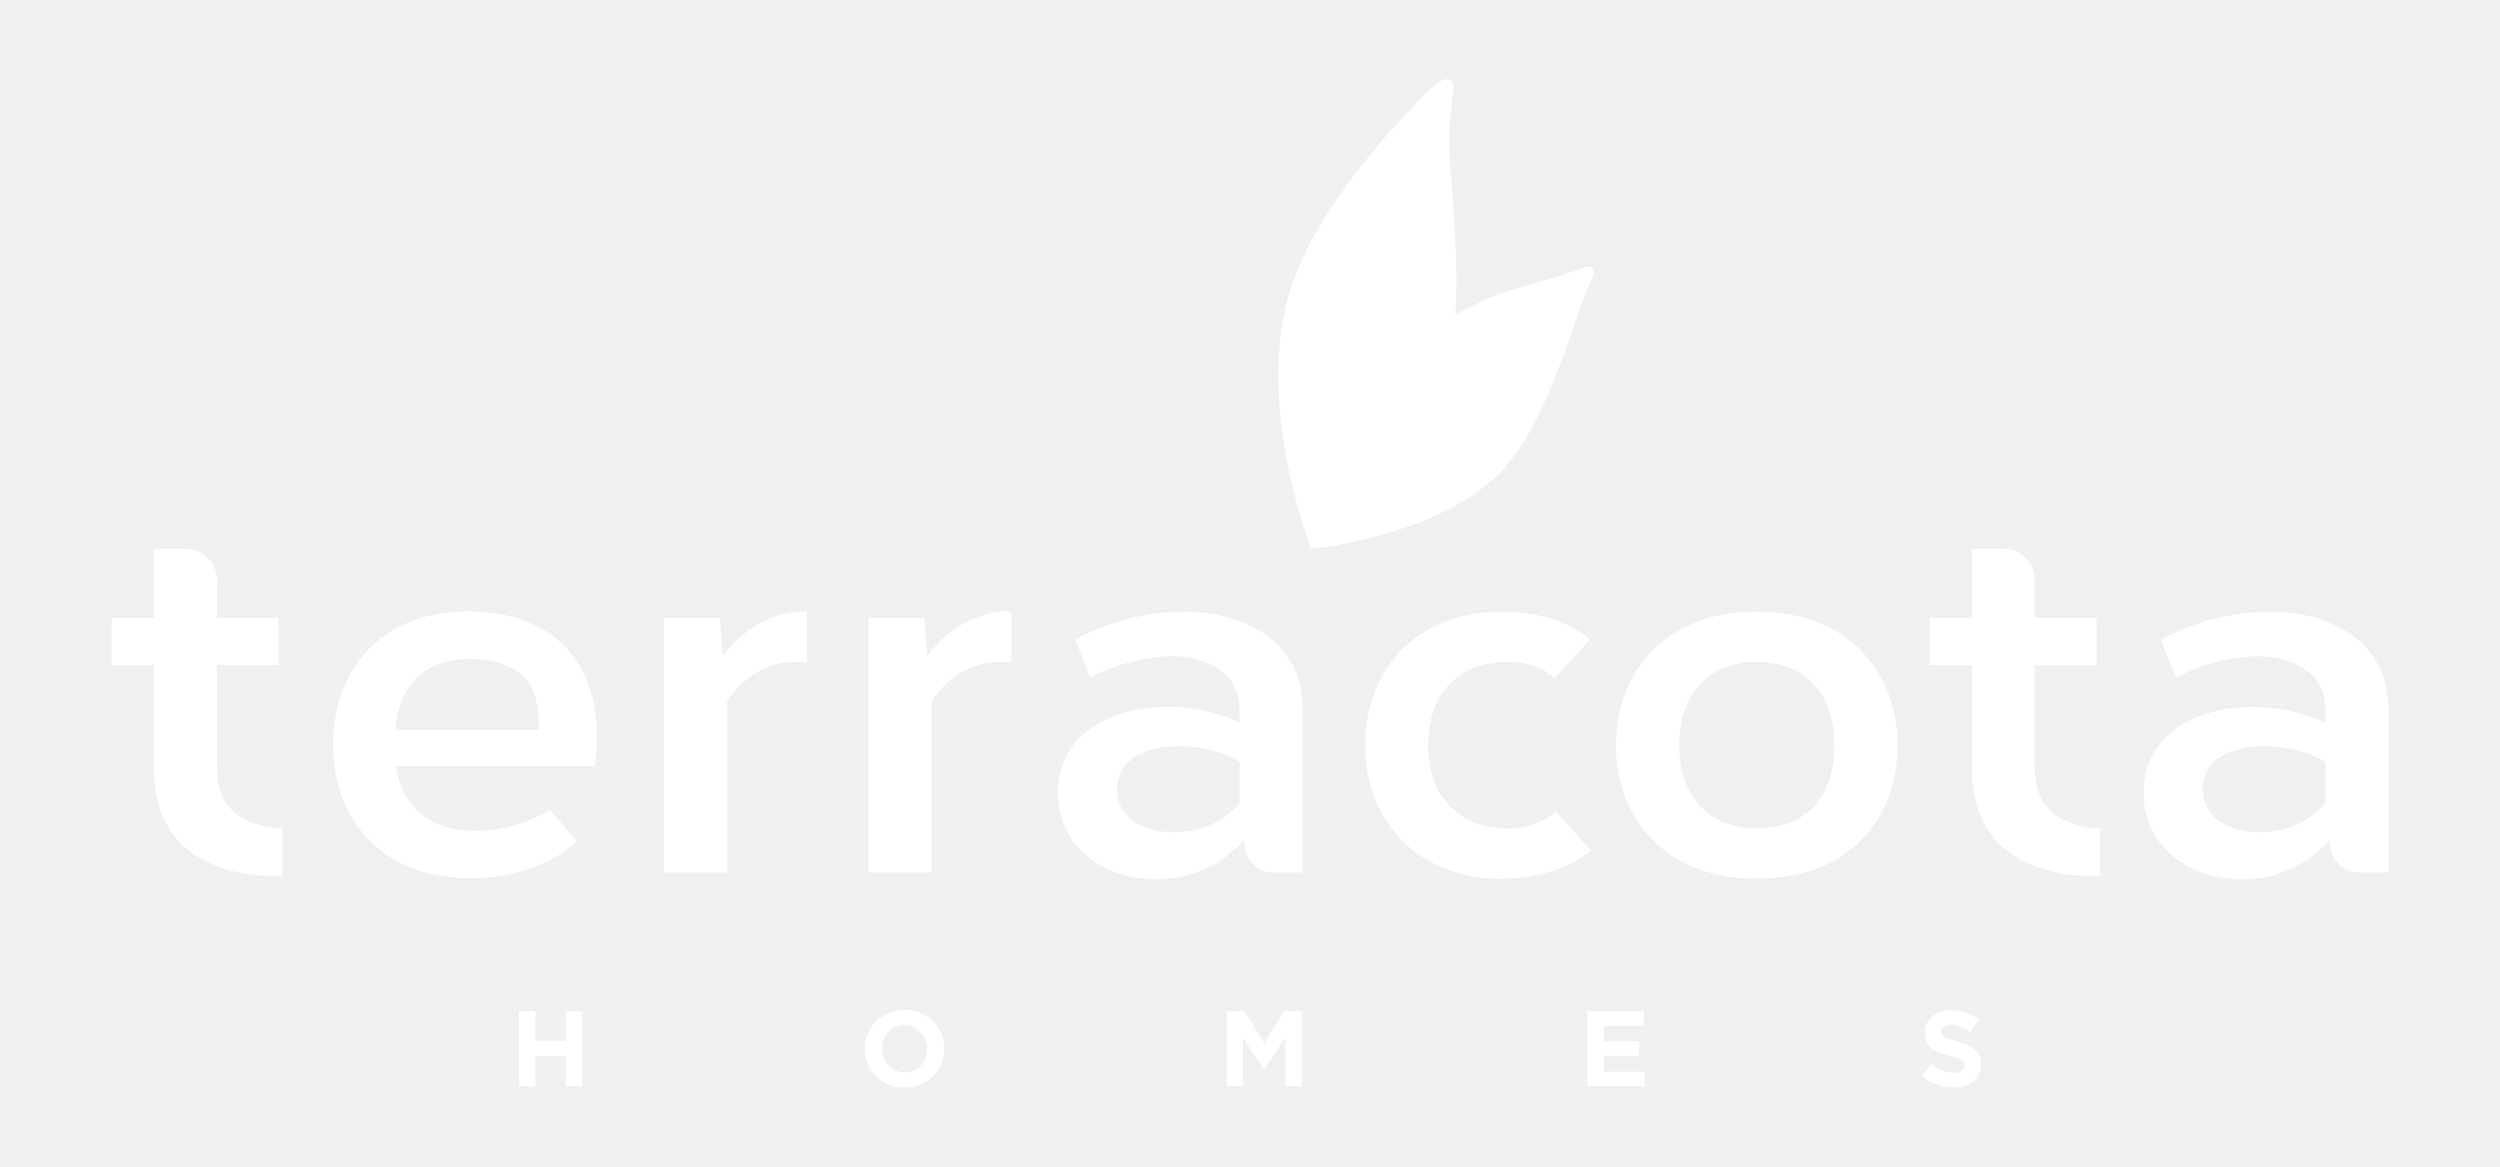
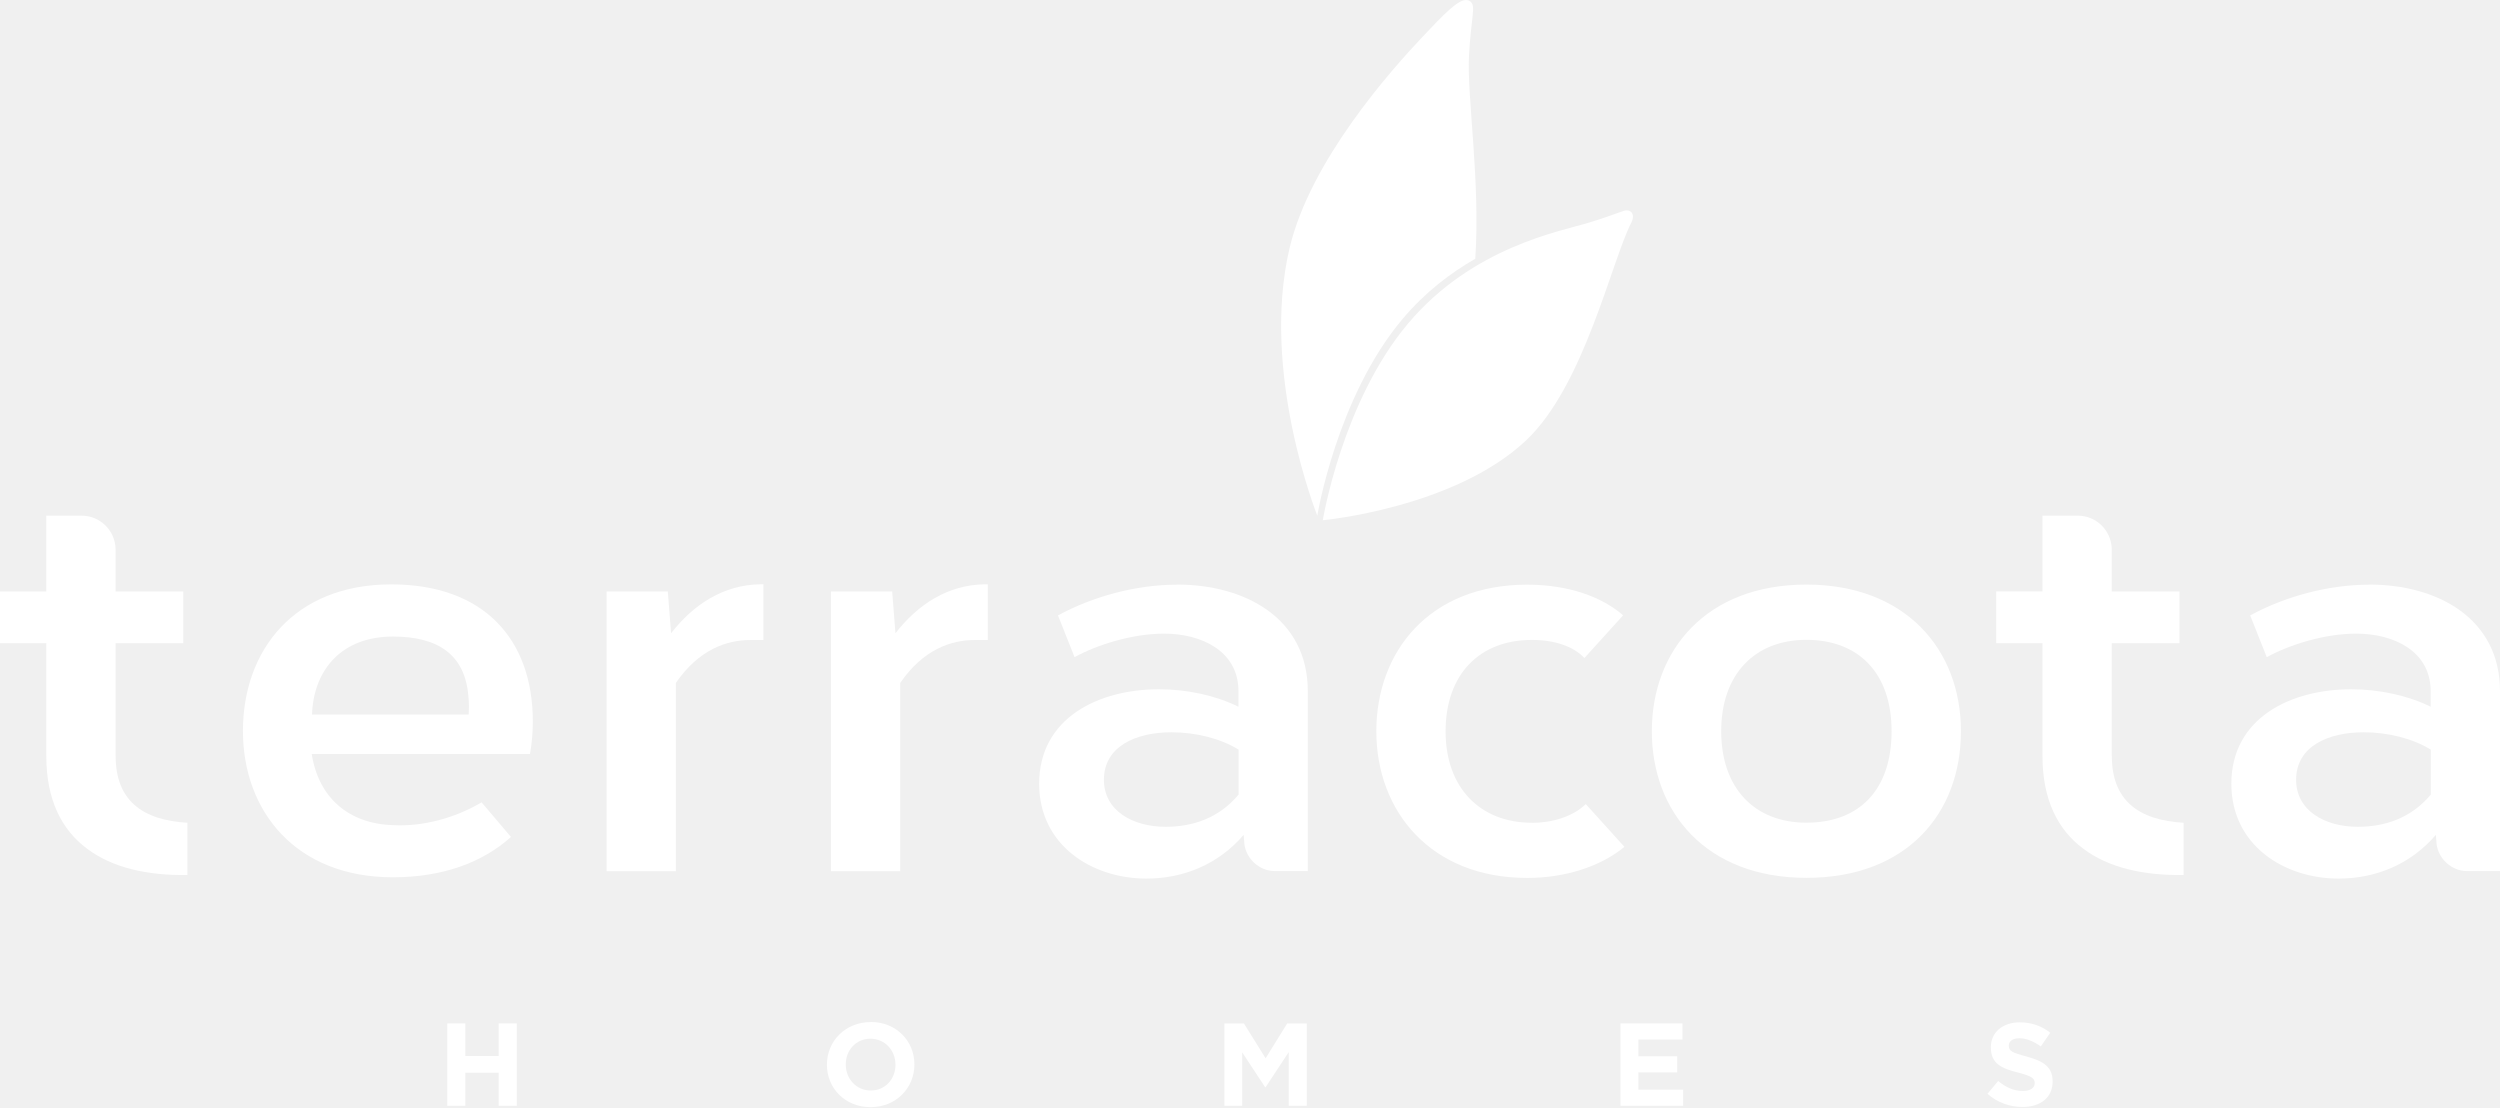
- <svg xmlns="http://www.w3.org/2000/svg" id="Capa_1" viewBox="0 0 300 140" version="1.1">
+ <svg xmlns="http://www.w3.org/2000/svg" id="Capa_1" viewBox="0 0 201.954 89.438" version="1.1" width="201.954" height="89.438" xml:space="preserve">
  <defs id="defs194">
    <style id="style189">.cls-1{fill:#7b6756;}.cls-2{fill:#993921;}.cls-3{clip-path:url(#clippath);}.cls-4{fill:#d35842;}.cls-5{fill:none;}.cls-6{fill:#d6a64b;}</style>
-     <clipPath id="clippath">
-       <path class="cls-5" d="m168.88,13.5c-3.45,3.65-12.3,13.55-14.56,23.12-3.21,13.62,3.03,29.24,3.03,29.24,0,0,9.28-5.13,15.09-18.03,4.36-9.68,1.16-25.89,1.49-32.22.23-4.34.79-5.46.13-5.97-.13-.1-.28-.15-.44-.15-.97,0-2.53,1.65-4.74,4" id="path191" />
+     <style id="style189-8">.cls-1{fill:#7b6756;}.cls-2{fill:#993921;}.cls-3{clip-path:url(#clippath);}.cls-4{fill:#d35842;}.cls-5{fill:none;}.cls-6{fill:#d6a64b;}</style>
+     <clipPath id="clippath-0">
+       <path class="cls-5" d="m 168.88,13.5 c -3.45,3.65 -12.3,13.55 -14.56,23.12 -3.21,13.62 3.03,29.24 3.03,29.24 0,0 9.28,-5.13 15.09,-18.03 4.36,-9.68 1.16,-25.89 1.49,-32.22 0.23,-4.34 0.79,-5.46 0.13,-5.97 -0.13,-0.1 -0.28,-0.15 -0.44,-0.15 -0.97,0 -2.53,1.65 -4.74,4" id="path191-9" />
+     </clipPath>
+     <clipPath clipPathUnits="userSpaceOnUse" id="clipPath5544">
+       <g id="g5548">
+         <path class="cls-5" d="m 155.48,3.995 c -3.45,3.65 -12.3,13.55 -14.56,23.12 -3.21,13.62 3.03,29.24 3.03,29.24 0,0 9.28,-5.13 15.09,-18.03 4.36,-9.68 1.16,-25.89 1.49,-32.22 0.23,-4.34 0.79,-5.46 0.13,-5.97 -0.13,-0.1 -0.28,-0.15 -0.44,-0.15 -0.97,0 -2.53,1.65 -4.74,4" id="path5546" />
+       </g>
    </clipPath>
  </defs>
-   <path class="cls-4" d="m157.36,65.86s2.12-12.95,9.32-21.5c7.07-8.39,16.66-10.07,19.82-11.04,2.03-.62,2.91-1,3.76-1.27.73-.23,1.31.33.81,1.3-2.19,4.28-5.15,17.83-11.52,23.81-7.85,7.37-22.2,8.7-22.2,8.7" id="path196" style="fill:#ffffff" />
-   <path class="cls-6" d="m157.36,65.86s-6.25-15.62-3.03-29.24c2.26-9.57,11.11-19.47,14.56-23.12,2.59-2.74,4.28-4.53,5.18-3.85.67.5.1,1.63-.13,5.97-.34,6.33,2.87,22.54-1.49,32.22-5.81,12.9-15.09,18.03-15.09,18.03" id="path198" style="fill:#ffffff" />
-   <g class="cls-3" clip-path="url(#clippath)" id="g202" style="fill:#ffffff">
-     <path class="cls-2" d="m157.36,65.86s2.12-12.95,9.32-21.5c7.07-8.39,16.66-10.07,19.82-11.04,2.03-.62,2.91-1,3.76-1.27.73-.23,1.31.33.81,1.3-2.19,4.28-5.15,17.83-11.52,23.81-7.85,7.37-22.2,8.7-22.2,8.7" id="path200" style="fill:#ffffff" />
-   </g>
-   <path class="cls-1" d="m234.87,124.96c-1.56-.4-1.94-.59-1.94-1.18v-.02c0-.44.4-.79,1.16-.79s1.54.33,2.34.89l1.03-1.49c-.91-.73-2.03-1.14-3.34-1.14-1.84,0-3.15,1.08-3.15,2.71v.03c0,1.79,1.17,2.29,2.98,2.75,1.5.39,1.81.64,1.81,1.14v.02c0,.53-.49.85-1.3.85-1.03,0-1.88-.42-2.69-1.09l-1.17,1.4c1.08.96,2.45,1.44,3.82,1.44,1.94,0,3.3-1,3.3-2.79v-.02c0-1.57-1.03-2.22-2.85-2.7Z" id="path204" style="fill:#ffffff" />
-   <polygon class="cls-1" points="192.45 126.7 196.69 126.7 196.69 124.94 192.45 124.94 192.45 123.11 197.27 123.11 197.27 121.35 190.49 121.35 190.49 130.35 197.34 130.35 197.34 128.59 192.45 128.59 192.45 126.7" id="polygon206" style="fill:#ffffff" />
-   <polygon class="cls-1" points="151.71 125.16 149.34 121.35 147.21 121.35 147.21 130.35 149.15 130.35 149.15 124.51 151.66 128.32 151.71 128.32 154.24 124.48 154.24 130.35 156.21 130.35 156.21 121.35 154.07 121.35 151.71 125.16" id="polygon208" style="fill:#ffffff" />
-   <path class="cls-1" d="m108.56,121.2c-2.78,0-4.79,2.09-4.79,4.65v.02c0,2.56,1.99,4.63,4.77,4.63s4.79-2.09,4.79-4.65v-.03c0-2.56-1.99-4.63-4.77-4.63Zm2.7,4.68c0,1.54-1.11,2.8-2.7,2.8s-2.73-1.29-2.73-2.83v-.03c0-1.54,1.11-2.8,2.7-2.8s2.73,1.29,2.73,2.83v.02Z" id="path210" style="fill:#ffffff" />
-   <polygon class="cls-1" points="67.9 124.91 64.25 124.91 64.25 121.35 62.28 121.35 62.28 130.35 64.25 130.35 64.25 126.74 67.9 126.74 67.9 130.35 69.88 130.35 69.88 121.35 67.9 121.35 67.9 124.91" id="polygon212" style="fill:#ffffff" />
-   <path class="cls-1" d="m86.74,78.72l-.36-4.58h-6.69v30.57h7.57v-20.57c2.51-3.66,5.57-4.69,8.12-4.69h1.45v-6.09h-.34c-4,.06-7.28,2.16-9.76,5.36Z" id="path214" style="fill:#ffffff" />
-   <path class="cls-1" d="m180.81,99.42c-5.6,0-9.43-3.76-9.43-9.99s3.7-9.99,9.43-9.99c2.49,0,4.57.71,5.74,1.98l4.23-4.67c-2.31-2.01-5.95-3.35-10.49-3.35-10.67,0-16.48,7.3-16.48,16.03s5.95,16.02,16.48,16.02c4.16,0,8.04-1.25,10.63-3.4l-4.22-4.67c-1.44,1.4-3.75,2.05-5.88,2.05Z" id="path216" style="fill:#ffffff" />
-   <path class="cls-1" d="m244.18,92.14v-12.34h7.4v-5.66h-7.4v-4.69c-.07-1.99-1.7-3.59-3.71-3.59h-3.86v8.28h-5.06v5.66h5.06v12.34c0,4.75,1.67,8.04,4.45,10.11,2.74,2.07,6.56,2.95,10.97,2.88v-5.71c-2.45-.14-4.45-.75-5.82-1.98-1.3-1.17-2.02-2.9-2.02-5.3Z" id="path218" style="fill:#ffffff" />
-   <path class="cls-1" d="m26.03,92.14v-12.34h7.4v-5.66h-7.4v-4.69c-.07-1.99-1.7-3.59-3.71-3.59h-3.86v8.28h-5.06v5.66h5.06v12.34c0,4.75,1.67,8.04,4.45,10.11,2.74,2.07,6.56,2.95,10.97,2.88v-5.71c-2.45-.14-4.45-.75-5.82-1.98-1.3-1.17-2.02-2.9-2.02-5.3Z" id="path220" style="fill:#ffffff" />
-   <path class="cls-1" d="m111.26,78.72l-.36-4.58h-6.69v30.57h7.57v-20.57c2.51-3.66,5.57-4.69,8.12-4.69h1.45v-6.09h-.34c-4,.06-7.28,2.16-9.76,5.36Z" id="path222" style="fill:#ffffff" />
-   <path class="cls-1" d="m142.02,73.4c-4.5,0-9.24,1.31-13,3.36l1.81,4.56c2.44-1.34,6.29-2.57,9.78-2.57,4.13,0,8.04,1.92,8.13,6.13v1.86c-2.46-1.22-5.6-1.91-8.68-1.91-6.62,0-13.1,3.14-13.1,10.33,0,6.71,5.76,10.36,11.72,10.36,4.02,0,7.86-1.54,10.63-4.78l.08,1.02c.22,1.63,1.65,2.92,3.3,2.94h3.63v-19.66c0-8.02-6.92-11.66-14.3-11.65Zm6.74,22.94c-2.16,2.58-5.02,3.52-7.98,3.52-3.58,0-6.74-1.75-6.74-5.14,0-3.65,3.49-5.19,7.39-5.19,2.66,0,5.39.69,7.33,1.9v4.92Z" id="path224" style="fill:#ffffff" />
-   <path class="cls-1" d="m272.31,73.4c-4.5,0-9.24,1.31-13,3.36l1.81,4.56c2.44-1.34,6.29-2.57,9.78-2.57,4.13,0,8.04,1.92,8.13,6.13v1.86c-2.46-1.22-5.6-1.91-8.68-1.91-6.62,0-13.1,3.14-13.1,10.33,0,6.71,5.76,10.36,11.72,10.36,4.02,0,7.86-1.54,10.63-4.78l.08,1.02c.22,1.63,1.65,2.92,3.3,2.94h3.63v-19.66c0-8.02-6.92-11.66-14.3-11.65Zm6.74,22.94c-2.16,2.58-5.02,3.52-7.98,3.52-3.58,0-6.74-1.75-6.74-5.14,0-3.65,3.49-5.19,7.39-5.19,2.66,0,5.39.69,7.33,1.9v4.92Z" id="path226" style="fill:#ffffff" />
-   <path class="cls-1" d="m210.81,73.39c-10.97,0-16.89,7.21-16.89,16.03s5.92,16.02,16.89,16.02,16.89-7.04,16.89-16.02-6.1-16.03-16.89-16.03Zm0,26.02c-5.69,0-9.31-3.8-9.31-9.99s3.63-9.99,9.31-9.99,9.31,3.6,9.31,9.99-3.51,9.99-9.31,9.99Z" id="path228" style="fill:#ffffff" />
-   <path class="cls-1" d="m56.15,73.37c-10.61,0-16.2,7.23-16.2,16.01s5.78,16,16.39,16c5.41,0,9.8-1.61,12.9-4.41l-3.21-3.78c-2.97,1.76-6.52,2.67-9.69,2.49-4.83-.15-8.13-3-8.87-7.77h23.85c.22-1.2.31-2.5.31-3.56,0-9-5.37-14.98-15.47-14.98Zm8.46,14.22h-17.11l.02-.42c.32-4.57,3.27-8.1,8.84-8.1,4.84,0,7.84,1.93,8.22,6.45.04.33.07.74.07,1.17,0,.29-.01.59-.03.89Z" id="path230" style="fill:#ffffff" />
+   <path id="path198" style="fill:#ffffff;fill-opacity:0.997;stroke:none;stroke-width:1;stroke-opacity:1" class="cls-6" d="m 118.488,0.002 c -0.711,-0.056 -1.876,1.179 -3.552,2.951 -2.55,2.698 -9.092,10.017 -10.763,17.091 -2.379,10.065 2.238,21.606 2.241,21.613 0.001,-0.008 1.568,-9.574 6.888,-15.891 1.825,-2.166 3.876,-3.718 5.873,-4.862 0.421,-6.267 -0.683,-13.11 -0.507,-16.382 0.17,-3.208 0.592,-4.044 0.097,-4.413 -0.083,-0.063 -0.176,-0.097 -0.277,-0.105 z M 106.414,41.656 c 0,2e-6 0,0.002 0,0.002 v 0.007 c 0,0 0.017,-0.01 0.017,-0.01 -6.8e-4,6.4e-5 -0.017,0.001 -0.017,0.002 z" />
+   <path style="display:inline;fill:#ffffff;fill-opacity:0.997;stroke:none;stroke-width:1;stroke-opacity:1" d="m 106.857,42.027 c 0,0 1.567,-9.573 6.889,-15.893 5.226,-6.202 12.315,-7.444 14.651,-8.161 1.501,-0.458 2.151,-0.739 2.779,-0.939 0.54,-0.17 0.968,0.244 0.599,0.961 -1.619,3.164 -3.807,13.18 -8.515,17.6 -5.803,5.448 -16.41,6.431 -16.41,6.431" id="path196-8" />
+   <path class="cls-1" d="m 163.708,85.343 c -1.153,-0.296 -1.434,-0.436 -1.434,-0.872 v -0.015 c 0,-0.325 0.296,-0.584 0.857,-0.584 0.562,0 1.138,0.244 1.73,0.658 l 0.761,-1.101 c -0.673,-0.54 -1.501,-0.843 -2.469,-0.843 -1.36,0 -2.328,0.798 -2.328,2.003 v 0.022 c 0,1.323 0.865,1.693 2.203,2.033 1.109,0.288 1.338,0.473 1.338,0.843 v 0.015 c 0,0.392 -0.362,0.628 -0.961,0.628 -0.761,0 -1.39,-0.31 -1.988,-0.806 l -0.865,1.035 c 0.798,0.71 1.811,1.064 2.824,1.064 1.434,0 2.439,-0.739 2.439,-2.062 v -0.015 c 0,-1.161 -0.761,-1.641 -2.107,-1.996 z" id="path204" style="fill:#ffffff;fill-opacity:0.997;stroke:none;stroke-width:1;stroke-opacity:1" />
+   <polygon class="cls-1" points="192.45,128.59 192.45,126.7 196.69,126.7 196.69,124.94 192.45,124.94 192.45,123.11 197.27,123.11 197.27,121.35 190.49,121.35 190.49,130.35 197.34,130.35 197.34,128.59 " id="polygon206" style="fill:#ffffff;fill-opacity:0.997;stroke:none;stroke-width:1.353;stroke-opacity:1" transform="matrix(0.7391893,0,0,0.7391893,-9.905136,-7.025887)" />
+   <polygon class="cls-1" points="156.21,121.35 154.07,121.35 151.71,125.16 149.34,121.35 147.21,121.35 147.21,130.35 149.15,130.35 149.15,124.51 151.66,128.32 151.71,128.32 154.24,124.48 154.24,130.35 156.21,130.35 " id="polygon208" style="fill:#ffffff;fill-opacity:0.997;stroke:none;stroke-width:1.353;stroke-opacity:1" transform="matrix(0.7391893,0,0,0.7391893,-9.905136,-7.025887)" />
+   <path class="cls-1" d="m 70.341,82.564 c -2.055,0 -3.541,1.545 -3.541,3.437 v 0.015 c 0,1.892 1.471,3.422 3.526,3.422 2.055,0 3.541,-1.545 3.541,-3.437 v -0.022 c 0,-1.892 -1.471,-3.422 -3.526,-3.422 z m 1.996,3.459 c 0,1.138 -0.821,2.07 -1.996,2.07 -1.175,0 -2.018,-0.954 -2.018,-2.092 v -0.022 c 0,-1.138 0.821,-2.07 1.996,-2.07 1.175,0 2.018,0.954 2.018,2.092 v 0.015 z" id="path210" style="fill:#ffffff;fill-opacity:0.997;stroke:none;stroke-width:1;stroke-opacity:1" />
+   <polygon class="cls-1" points="67.9,121.35 67.9,124.91 64.25,124.91 64.25,121.35 62.28,121.35 62.28,130.35 64.25,130.35 64.25,126.74 67.9,126.74 67.9,130.35 69.88,130.35 69.88,121.35 " id="polygon212" style="fill:#ffffff;fill-opacity:0.997;stroke:none;stroke-width:1.353;stroke-opacity:1" transform="matrix(0.7391893,0,0,0.7391893,-9.905136,-7.025887)" />
+   <path class="cls-1" d="m 54.212,51.163 -0.266,-3.385 h -4.945 v 22.597 h 5.596 V 55.169 c 1.855,-2.705 4.117,-3.467 6.002,-3.467 h 1.072 v -4.502 h -0.251 c -2.957,0.044 -5.381,1.597 -7.214,3.962 z" id="path214" style="fill:#ffffff;fill-opacity:0.997;stroke:none;stroke-width:1;stroke-opacity:1" />
+   <path class="cls-1" d="m 123.748,66.464 c -4.139,0 -6.971,-2.779 -6.971,-7.385 0,-4.605 2.735,-7.385 6.971,-7.385 1.841,0 3.378,0.525 4.243,1.464 l 3.127,-3.452 c -1.708,-1.486 -4.398,-2.476 -7.754,-2.476 -7.887,0 -12.182,5.396 -12.182,11.849 0,6.453 4.398,11.842 12.182,11.842 3.075,0 5.943,-0.924 7.858,-2.513 l -3.119,-3.452 c -1.064,1.035 -2.772,1.515 -4.346,1.515 z" id="path216" style="fill:#ffffff;fill-opacity:0.997;stroke:none;stroke-width:1;stroke-opacity:1" />
+   <path class="cls-1" d="m 170.59,61.083 v -9.122 h 5.47 v -4.184 h -5.47 v -3.467 c -0.052,-1.471 -1.257,-2.654 -2.742,-2.654 h -2.853 v 6.12 h -3.74 v 4.184 h 3.74 v 9.122 c 0,3.511 1.234,5.943 3.289,7.473 2.025,1.53 4.849,2.181 8.109,2.129 V 66.464 c -1.811,-0.103 -3.289,-0.554 -4.302,-1.464 -0.961,-0.865 -1.493,-2.144 -1.493,-3.918 z" id="path218" style="fill:#ffffff;fill-opacity:0.997;stroke:none;stroke-width:1;stroke-opacity:1" />
+   <path class="cls-1" d="M 9.336,61.083 V 51.961 H 14.806 V 47.778 H 9.336 V 44.311 C 9.284,42.84 8.079,41.657 6.594,41.657 H 3.74 v 6.12 H 0 v 4.184 h 3.74 v 9.122 c 0,3.511 1.234,5.943 3.289,7.473 2.025,1.53 4.849,2.181 8.109,2.129 V 66.464 C 13.328,66.361 11.849,65.91 10.837,65.001 9.876,64.136 9.343,62.857 9.343,61.083 Z" id="path220" style="fill:#ffffff;fill-opacity:0.997;stroke:none;stroke-width:1;stroke-opacity:1" />
+   <path class="cls-1" d="M 72.337,51.163 72.071,47.778 H 67.126 V 70.375 H 72.721 V 55.169 c 1.855,-2.705 4.117,-3.467 6.002,-3.467 h 1.072 V 47.201 H 79.544 c -2.957,0.044 -5.381,1.597 -7.214,3.962 z" id="path222" style="fill:#ffffff;fill-opacity:0.997;stroke:none;stroke-width:1;stroke-opacity:1" />
+   <path class="cls-1" d="m 95.075,47.231 c -3.326,0 -6.83,0.968 -9.609,2.484 l 1.338,3.371 c 1.804,-0.991 4.649,-1.9 7.229,-1.9 3.053,0 5.943,1.419 6.01,4.531 v 1.375 c -1.818,-0.902 -4.139,-1.412 -6.416,-1.412 -4.893,0 -9.683,2.321 -9.683,7.636 0,4.96 4.258,7.658 8.663,7.658 2.972,0 5.81,-1.138 7.858,-3.533 l 0.059,0.754 c 0.163,1.205 1.22,2.158 2.439,2.173 h 2.683 V 55.835 c 0,-5.928 -5.115,-8.619 -10.57,-8.612 z m 4.982,16.957 c -1.597,1.907 -3.711,2.602 -5.899,2.602 -2.646,0 -4.982,-1.294 -4.982,-3.799 0,-2.698 2.58,-3.836 5.463,-3.836 1.966,0 3.984,0.51 5.418,1.404 v 3.637 z" id="path224" style="fill:#ffffff;fill-opacity:0.997;stroke:none;stroke-width:1;stroke-opacity:1" />
+   <path class="cls-1" d="m 191.383,47.231 c -3.326,0 -6.83,0.968 -9.609,2.484 l 1.338,3.371 c 1.804,-0.991 4.65,-1.9 7.229,-1.9 3.053,0 5.943,1.419 6.01,4.531 v 1.375 c -1.818,-0.902 -4.139,-1.412 -6.416,-1.412 -4.893,0 -9.683,2.321 -9.683,7.636 0,4.96 4.258,7.658 8.663,7.658 2.972,0 5.81,-1.138 7.858,-3.533 l 0.059,0.754 c 0.163,1.205 1.22,2.158 2.439,2.173 h 2.683 V 55.835 c 0,-5.928 -5.115,-8.619 -10.57,-8.612 z m 4.982,16.957 c -1.597,1.907 -3.711,2.602 -5.899,2.602 -2.646,0 -4.982,-1.294 -4.982,-3.799 0,-2.698 2.58,-3.836 5.463,-3.836 1.966,0 3.984,0.51 5.418,1.404 v 3.637 z" id="path226" style="fill:#ffffff;fill-opacity:0.997;stroke:none;stroke-width:1;stroke-opacity:1" />
+   <path class="cls-1" d="m 145.923,47.223 c -8.109,0 -12.485,5.33 -12.485,11.849 0,6.52 4.376,11.842 12.485,11.842 8.109,0 12.485,-5.204 12.485,-11.842 0,-6.638 -4.509,-11.849 -12.485,-11.849 z m 0,19.234 c -4.206,0 -6.882,-2.809 -6.882,-7.385 0,-4.576 2.683,-7.385 6.882,-7.385 4.199,0 6.882,2.661 6.882,7.385 0,4.723 -2.595,7.385 -6.882,7.385 z" id="path228" style="fill:#ffffff;fill-opacity:0.997;stroke:none;stroke-width:1;stroke-opacity:1" />
+   <path class="cls-1" d="m 31.6,47.208 c -7.843,0 -11.975,5.344 -11.975,11.834 0,6.49 4.273,11.827 12.115,11.827 3.999,0 7.244,-1.19 9.536,-3.26 l -2.373,-2.794 c -2.195,1.301 -4.82,1.974 -7.163,1.841 -3.57,-0.111 -6.01,-2.218 -6.557,-5.744 h 17.63 c 0.163,-0.887 0.229,-1.848 0.229,-2.632 0,-6.653 -3.969,-11.073 -11.435,-11.073 z m 6.254,10.511 H 25.206 l 0.015,-0.31 c 0.237,-3.378 2.417,-5.987 6.534,-5.987 3.578,0 5.795,1.427 6.076,4.768 0.03,0.244 0.052,0.547 0.052,0.865 0,0.214 -0.007,0.436 -0.022,0.658 z" id="path230" style="fill:#ffffff;fill-opacity:0.997;stroke:none;stroke-width:1;stroke-opacity:1" />
</svg>
